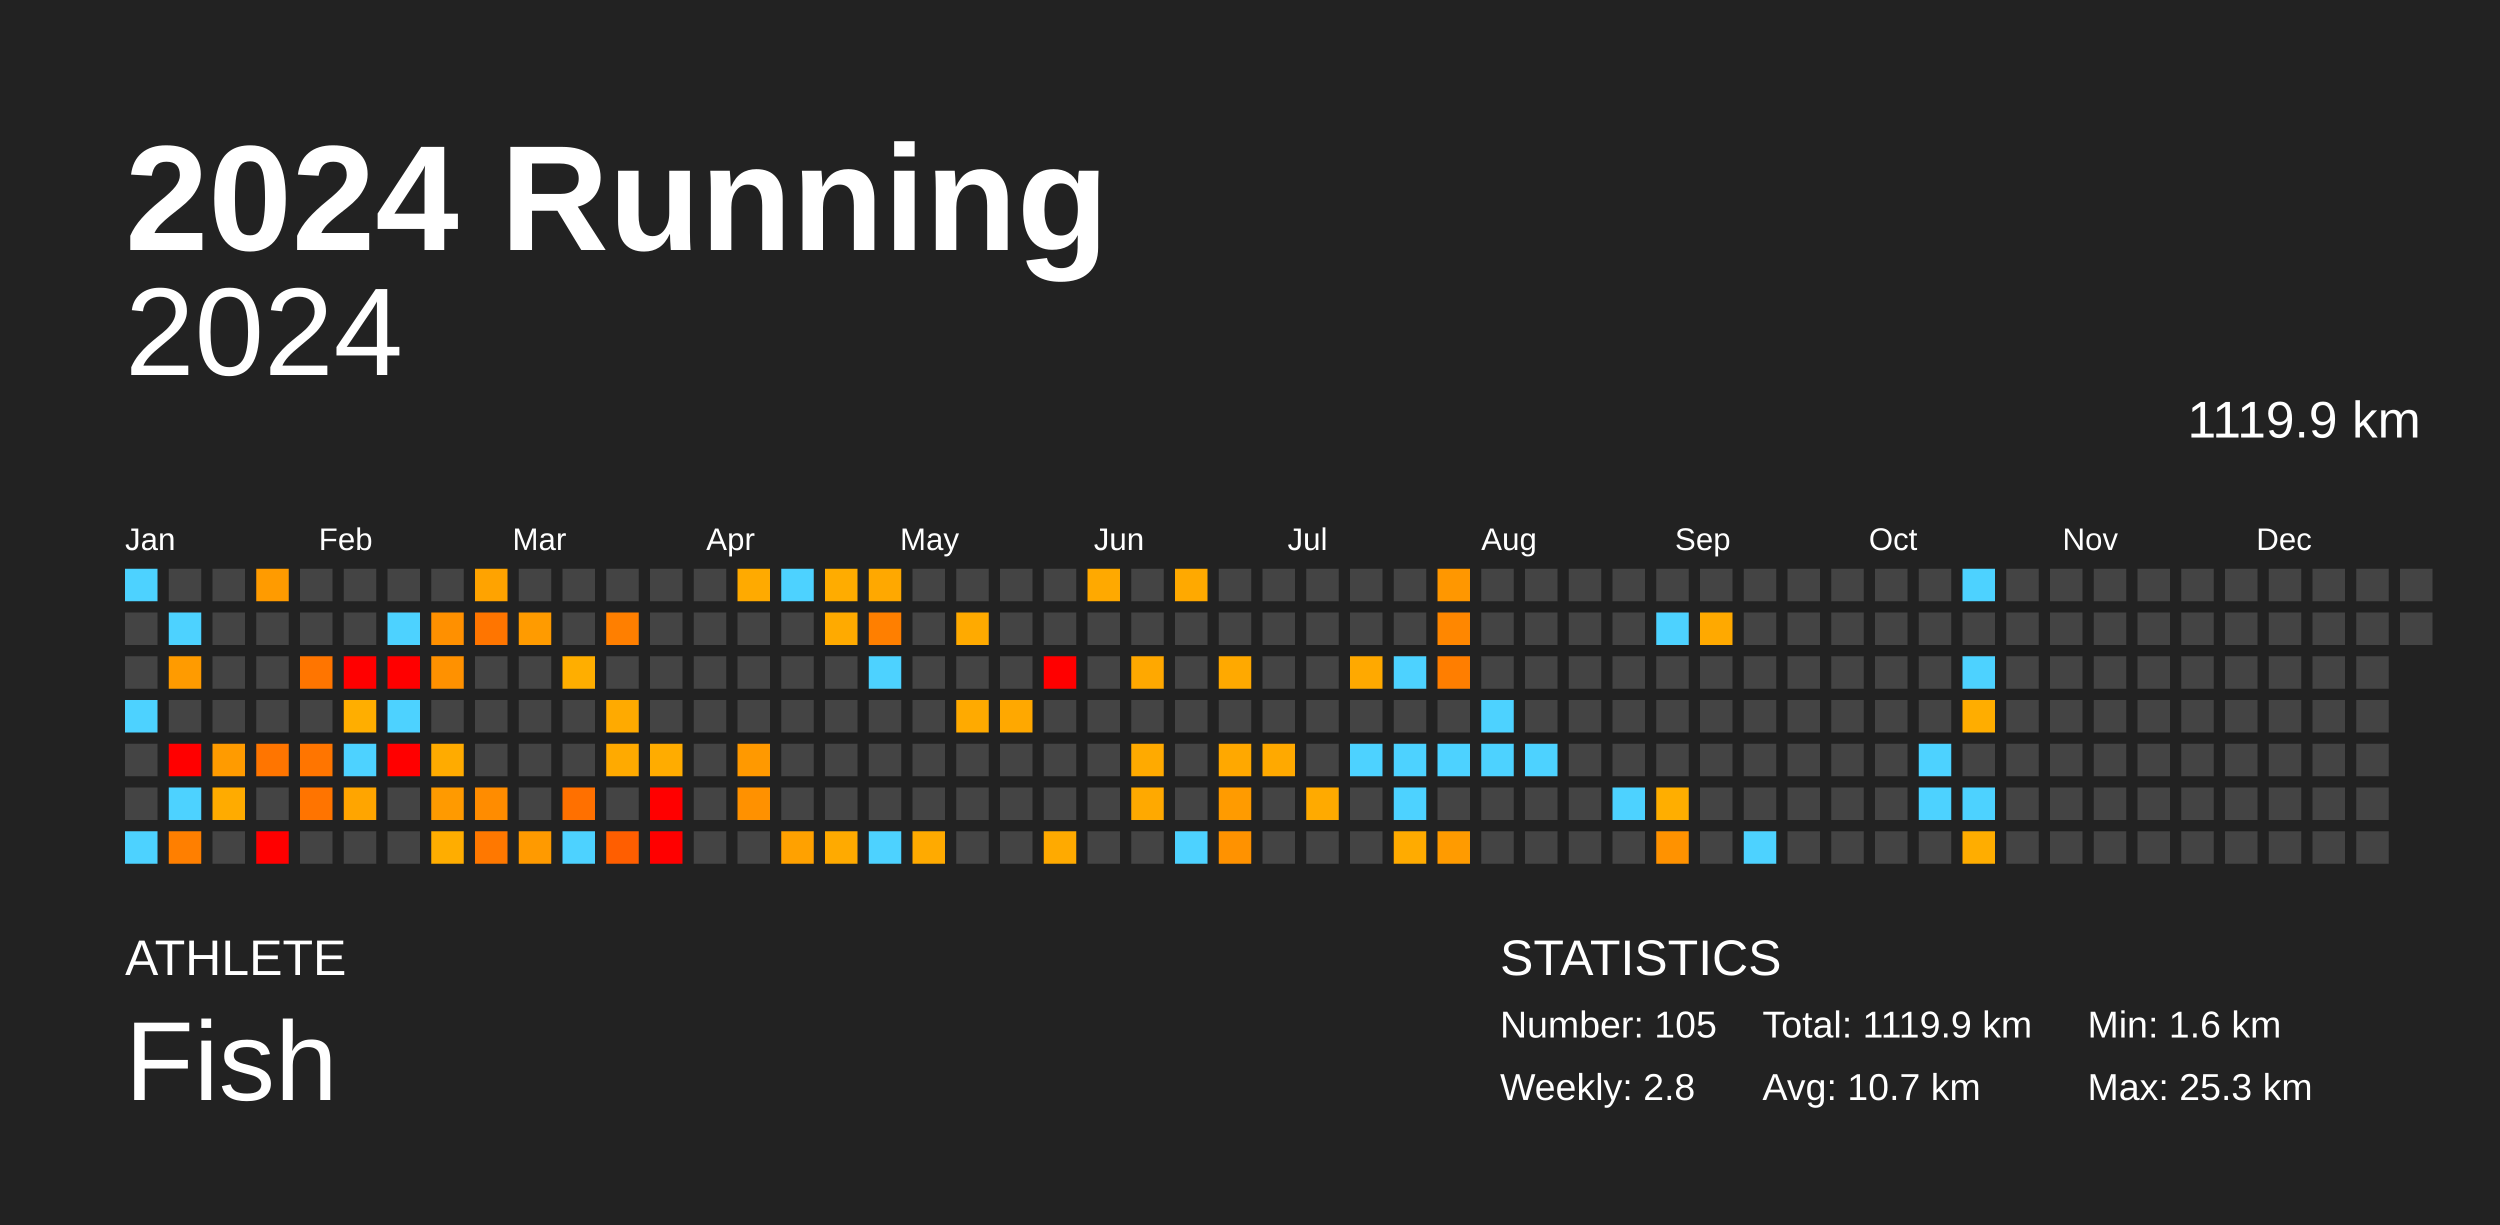
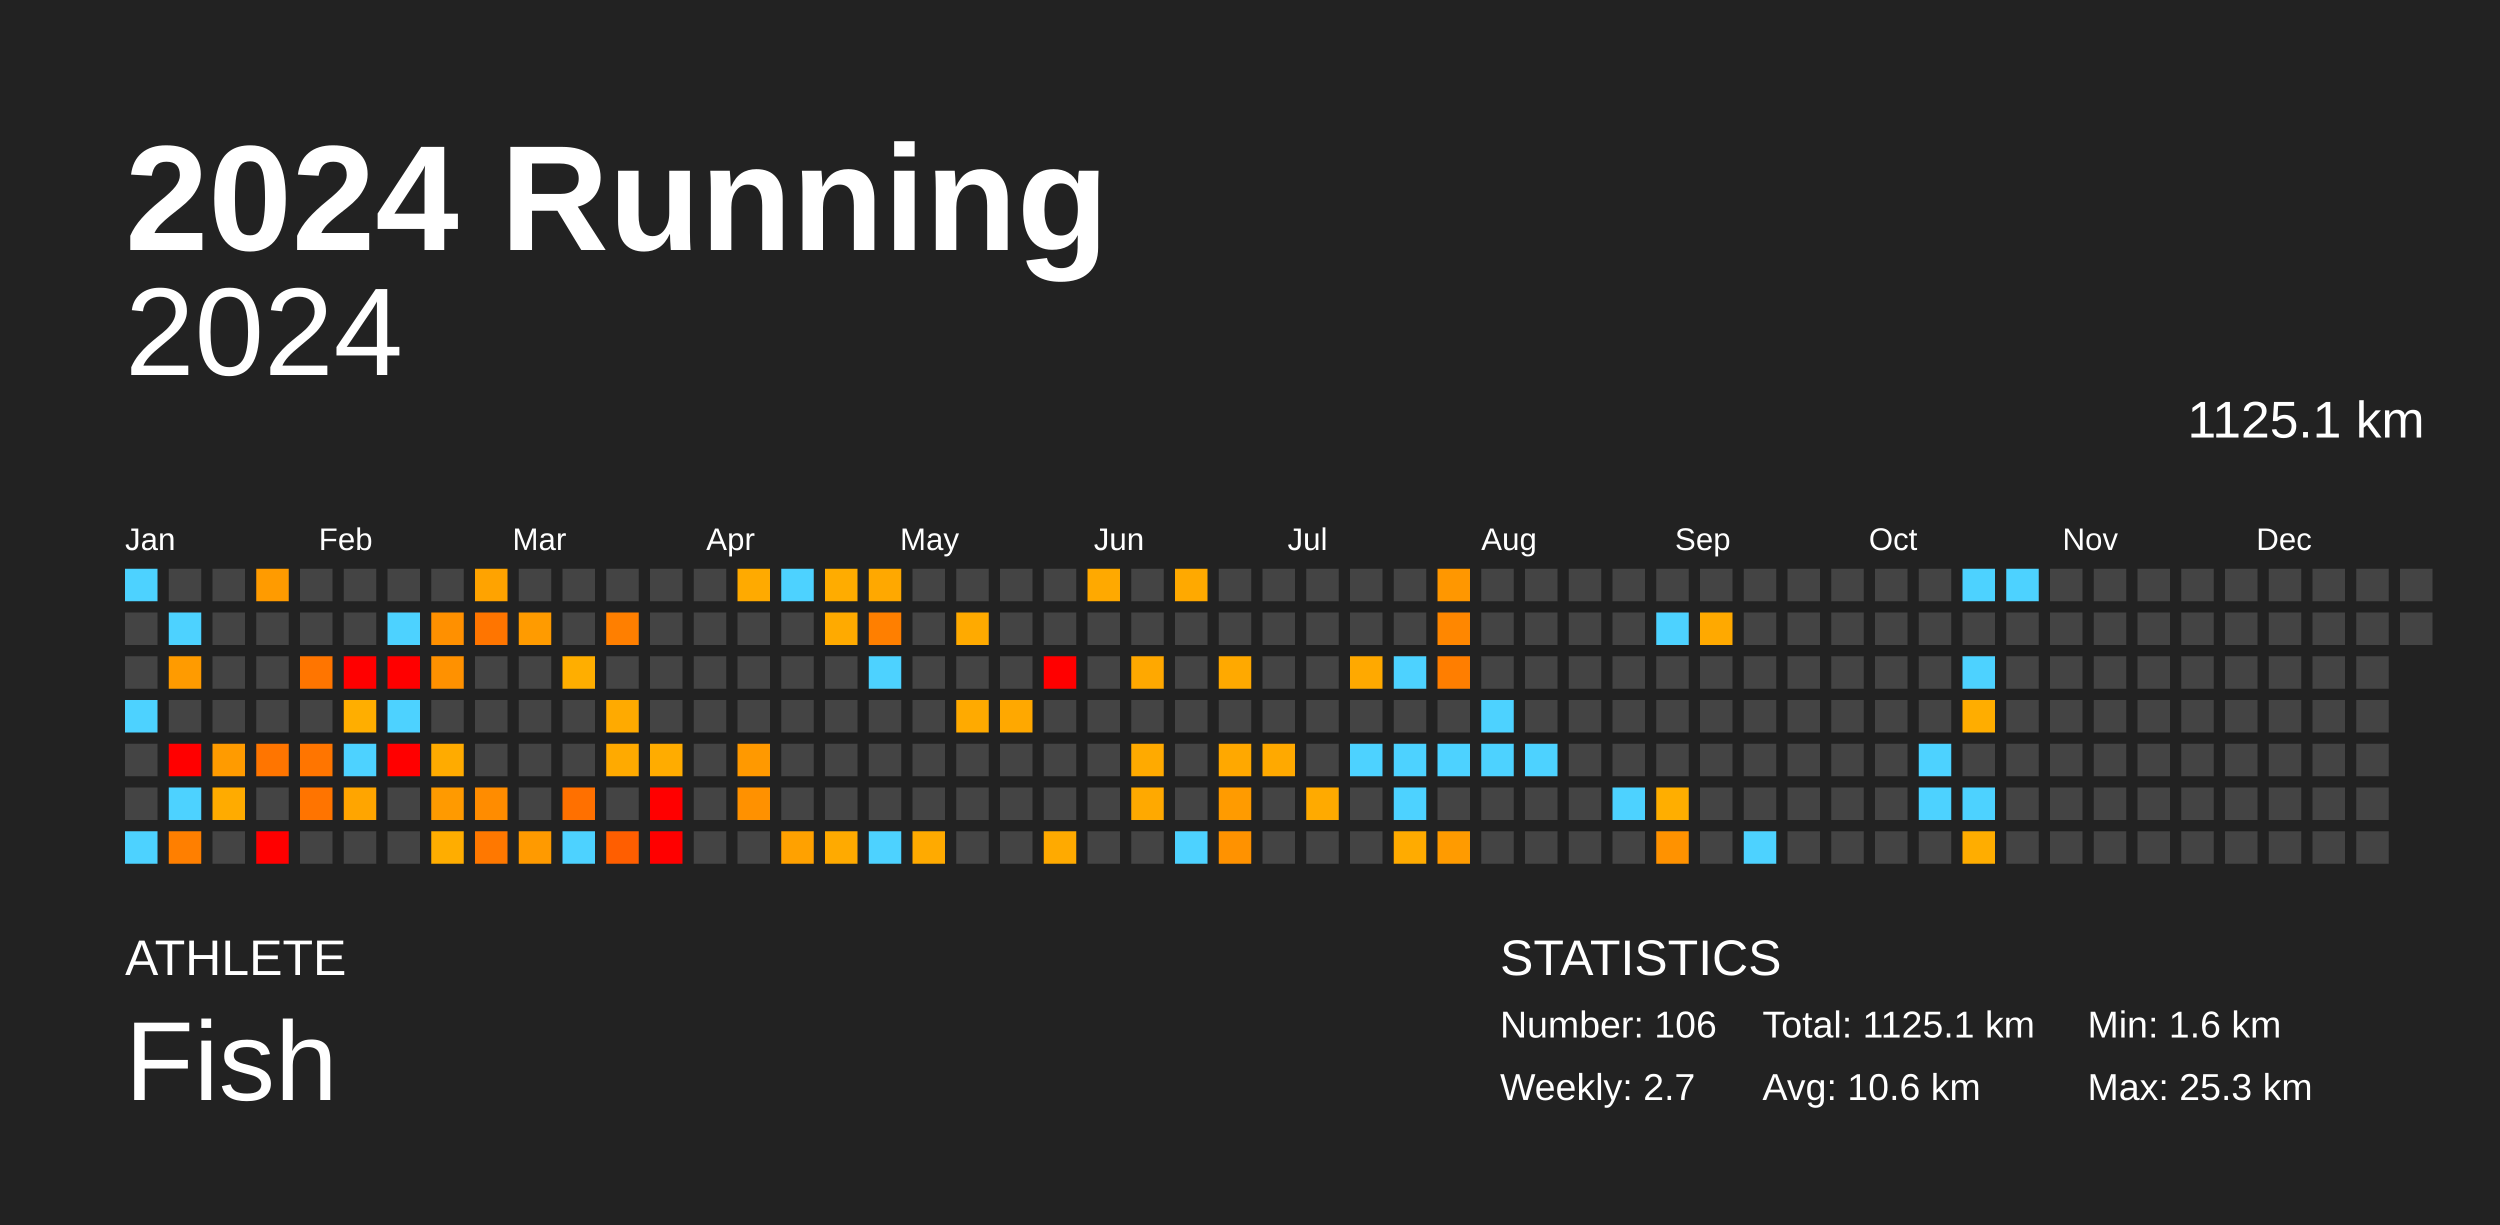
<svg xmlns="http://www.w3.org/2000/svg" baseProfile="full" height="98mm" version="1.1" viewBox="0,0,200,98" width="200mm">
  <defs />
  <rect fill="#222222" height="98" width="200" x="0" y="0" />
  <text fill="#FFFFFF" style="font-size:12px; font-family:Arial; font-weight:bold;" x="10" y="20">2024 Running</text>
  <text fill="#FFFFFF" style="font-size:4px; font-family:Arial" x="10" y="78">ATHLETE</text>
  <text fill="#FFFFFF" style="font-size:9px; font-family:Arial" x="10" y="88">Fish</text>
  <text fill="#FFFFFF" style="font-size:4px; font-family:Arial" x="120" y="78">STATISTICS</text>
-   <text fill="#FFFFFF" style="font-size:3px; font-family:Arial" x="120" y="83">Number: 105</text>
-   <text fill="#FFFFFF" style="font-size:3px; font-family:Arial" x="120" y="88">Weekly: 2.8</text>
-   <text fill="#FFFFFF" style="font-size:3px; font-family:Arial" x="141" y="83">Total: 1119.9 km</text>
-   <text fill="#FFFFFF" style="font-size:3px; font-family:Arial" x="141" y="88">Avg: 10.7 km</text>
+   <text fill="#FFFFFF" style="font-size:3px; font-family:Arial" x="120" y="83">Number: 106</text>
+   <text fill="#FFFFFF" style="font-size:3px; font-family:Arial" x="120" y="88">Weekly: 2.7</text>
+   <text fill="#FFFFFF" style="font-size:3px; font-family:Arial" x="141" y="83">Total: 1125.1 km</text>
+   <text fill="#FFFFFF" style="font-size:3px; font-family:Arial" x="141" y="88">Avg: 10.6 km</text>
  <text fill="#FFFFFF" style="font-size:3px; font-family:Arial" x="167" y="83">Min: 1.6 km</text>
  <text fill="#FFFFFF" style="font-size:3px; font-family:Arial" x="167" y="88">Max: 25.3 km</text>
  <text alignment-baseline="hanging" fill="#FFFFFF" style="font-size:10.0px; font-family:Arial;" x="10" y="30">2024</text>
-   <text alignment-baseline="hanging" fill="#FFFFFF" style="font-size:4.125px; font-family:Arial;" x="175" y="35">1119.9 km</text>
+   <text alignment-baseline="hanging" fill="#FFFFFF" style="font-size:4.125px; font-family:Arial;" x="175" y="35">1125.1 km</text>
  <text fill="#FFFFFF" style="font-size:2.5px; font-family:Arial" x="10.0" y="44">Jan</text>
  <text fill="#FFFFFF" style="font-size:2.5px; font-family:Arial" x="25.5" y="44">Feb</text>
  <text fill="#FFFFFF" style="font-size:2.5px; font-family:Arial" x="41.0" y="44">Mar</text>
  <text fill="#FFFFFF" style="font-size:2.5px; font-family:Arial" x="56.5" y="44">Apr</text>
  <text fill="#FFFFFF" style="font-size:2.5px; font-family:Arial" x="72.0" y="44">May</text>
  <text fill="#FFFFFF" style="font-size:2.5px; font-family:Arial" x="87.5" y="44">Jun</text>
  <text fill="#FFFFFF" style="font-size:2.5px; font-family:Arial" x="103.0" y="44">Jul</text>
  <text fill="#FFFFFF" style="font-size:2.5px; font-family:Arial" x="118.5" y="44">Aug</text>
  <text fill="#FFFFFF" style="font-size:2.5px; font-family:Arial" x="134.0" y="44">Sep</text>
  <text fill="#FFFFFF" style="font-size:2.5px; font-family:Arial" x="149.5" y="44">Oct</text>
  <text fill="#FFFFFF" style="font-size:2.5px; font-family:Arial" x="165.0" y="44">Nov</text>
  <text fill="#FFFFFF" style="font-size:2.5px; font-family:Arial" x="180.5" y="44">Dec</text>
  <rect fill="#4dd2ff" height="2.6" width="2.6" x="10.0" y="45.5" />
  <rect fill="#444444" height="2.6" width="2.6" x="10.0" y="49.0" />
  <rect fill="#444444" height="2.6" width="2.6" x="10.0" y="52.5" />
  <rect fill="#4dd2ff" height="2.6" width="2.6" x="10.0" y="56.0" />
  <rect fill="#444444" height="2.6" width="2.6" x="10.0" y="59.5" />
  <rect fill="#444444" height="2.6" width="2.6" x="10.0" y="63.0" />
  <rect fill="#4dd2ff" height="2.6" width="2.6" x="10.0" y="66.5" />
  <rect fill="#444444" height="2.6" width="2.6" x="13.5" y="45.5" />
  <rect fill="#4dd2ff" height="2.6" width="2.6" x="13.5" y="49.0" />
  <rect fill="#ff9b00" height="2.6" width="2.6" x="13.5" y="52.5" />
  <rect fill="#444444" height="2.6" width="2.6" x="13.5" y="56.0" />
  <rect fill="red" height="2.6" width="2.6" x="13.5" y="59.5" />
  <rect fill="#4dd2ff" height="2.6" width="2.6" x="13.5" y="63.0" />
  <rect fill="#ff7f00" height="2.6" width="2.6" x="13.5" y="66.5" />
  <rect fill="#444444" height="2.6" width="2.6" x="17.0" y="45.5" />
  <rect fill="#444444" height="2.6" width="2.6" x="17.0" y="49.0" />
  <rect fill="#444444" height="2.6" width="2.6" x="17.0" y="52.5" />
  <rect fill="#444444" height="2.6" width="2.6" x="17.0" y="56.0" />
  <rect fill="#ff9b00" height="2.6" width="2.6" x="17.0" y="59.5" />
  <rect fill="#ffab00" height="2.6" width="2.6" x="17.0" y="63.0" />
  <rect fill="#444444" height="2.6" width="2.6" x="17.0" y="66.5" />
  <rect fill="#ff9b00" height="2.6" width="2.6" x="20.5" y="45.5" />
  <rect fill="#444444" height="2.6" width="2.6" x="20.5" y="49.0" />
  <rect fill="#444444" height="2.6" width="2.6" x="20.5" y="52.5" />
  <rect fill="#444444" height="2.6" width="2.6" x="20.5" y="56.0" />
  <rect fill="#ff7500" height="2.6" width="2.6" x="20.5" y="59.5" />
  <rect fill="#444444" height="2.6" width="2.6" x="20.5" y="63.0" />
  <rect fill="red" height="2.6" width="2.6" x="20.5" y="66.5" />
  <rect fill="#444444" height="2.6" width="2.6" x="24.0" y="45.5" />
  <rect fill="#444444" height="2.6" width="2.6" x="24.0" y="49.0" />
  <rect fill="#ff7500" height="2.6" width="2.6" x="24.0" y="52.5" />
  <rect fill="#444444" height="2.6" width="2.6" x="24.0" y="56.0" />
  <rect fill="#ff7500" height="2.6" width="2.6" x="24.0" y="59.5" />
  <rect fill="#ff7400" height="2.6" width="2.6" x="24.0" y="63.0" />
  <rect fill="#444444" height="2.6" width="2.6" x="24.0" y="66.5" />
  <rect fill="#444444" height="2.6" width="2.6" x="27.5" y="45.5" />
  <rect fill="#444444" height="2.6" width="2.6" x="27.5" y="49.0" />
  <rect fill="red" height="2.6" width="2.6" x="27.5" y="52.5" />
  <rect fill="#ffae00" height="2.6" width="2.6" x="27.5" y="56.0" />
  <rect fill="#4dd2ff" height="2.6" width="2.6" x="27.5" y="59.5" />
  <rect fill="#ffa500" height="2.6" width="2.6" x="27.5" y="63.0" />
  <rect fill="#444444" height="2.6" width="2.6" x="27.5" y="66.5" />
  <rect fill="#444444" height="2.6" width="2.6" x="31.0" y="45.5" />
  <rect fill="#4dd2ff" height="2.6" width="2.6" x="31.0" y="49.0" />
  <rect fill="red" height="2.6" width="2.6" x="31.0" y="52.5" />
  <rect fill="#4dd2ff" height="2.6" width="2.6" x="31.0" y="56.0" />
  <rect fill="red" height="2.6" width="2.6" x="31.0" y="59.5" />
  <rect fill="#444444" height="2.6" width="2.6" x="31.0" y="63.0" />
  <rect fill="#444444" height="2.6" width="2.6" x="31.0" y="66.5" />
  <rect fill="#444444" height="2.6" width="2.6" x="34.5" y="45.5" />
  <rect fill="#ff9000" height="2.6" width="2.6" x="34.5" y="49.0" />
  <rect fill="#ff9100" height="2.6" width="2.6" x="34.5" y="52.5" />
  <rect fill="#444444" height="2.6" width="2.6" x="34.5" y="56.0" />
  <rect fill="#ffab00" height="2.6" width="2.6" x="34.5" y="59.5" />
  <rect fill="#ff9a00" height="2.6" width="2.6" x="34.5" y="63.0" />
  <rect fill="#ffad00" height="2.6" width="2.6" x="34.5" y="66.5" />
  <rect fill="#ffa300" height="2.6" width="2.6" x="38.0" y="45.5" />
  <rect fill="#ff7500" height="2.6" width="2.6" x="38.0" y="49.0" />
  <rect fill="#444444" height="2.6" width="2.6" x="38.0" y="52.5" />
  <rect fill="#444444" height="2.6" width="2.6" x="38.0" y="56.0" />
  <rect fill="#444444" height="2.6" width="2.6" x="38.0" y="59.5" />
  <rect fill="#ff8c00" height="2.6" width="2.6" x="38.0" y="63.0" />
  <rect fill="#ff7800" height="2.6" width="2.6" x="38.0" y="66.5" />
  <rect fill="#444444" height="2.6" width="2.6" x="41.5" y="45.5" />
  <rect fill="#ff9b00" height="2.6" width="2.6" x="41.5" y="49.0" />
  <rect fill="#444444" height="2.6" width="2.6" x="41.5" y="52.5" />
  <rect fill="#444444" height="2.6" width="2.6" x="41.5" y="56.0" />
  <rect fill="#444444" height="2.6" width="2.6" x="41.5" y="59.5" />
  <rect fill="#444444" height="2.6" width="2.6" x="41.5" y="63.0" />
  <rect fill="#ff9a00" height="2.6" width="2.6" x="41.5" y="66.5" />
  <rect fill="#444444" height="2.6" width="2.6" x="45.0" y="45.5" />
  <rect fill="#444444" height="2.6" width="2.6" x="45.0" y="49.0" />
  <rect fill="#ffae00" height="2.6" width="2.6" x="45.0" y="52.5" />
  <rect fill="#444444" height="2.6" width="2.6" x="45.0" y="56.0" />
  <rect fill="#444444" height="2.6" width="2.6" x="45.0" y="59.5" />
  <rect fill="#ff7000" height="2.6" width="2.6" x="45.0" y="63.0" />
  <rect fill="#4dd2ff" height="2.6" width="2.6" x="45.0" y="66.5" />
  <rect fill="#444444" height="2.6" width="2.6" x="48.5" y="45.5" />
  <rect fill="#ff7f00" height="2.6" width="2.6" x="48.5" y="49.0" />
  <rect fill="#444444" height="2.6" width="2.6" x="48.5" y="52.5" />
  <rect fill="#ffaa00" height="2.6" width="2.6" x="48.5" y="56.0" />
  <rect fill="#ffaa00" height="2.6" width="2.6" x="48.5" y="59.5" />
  <rect fill="#444444" height="2.6" width="2.6" x="48.5" y="63.0" />
  <rect fill="#ff5e00" height="2.6" width="2.6" x="48.5" y="66.5" />
  <rect fill="#444444" height="2.6" width="2.6" x="52.0" y="45.5" />
  <rect fill="#444444" height="2.6" width="2.6" x="52.0" y="49.0" />
  <rect fill="#444444" height="2.6" width="2.6" x="52.0" y="52.5" />
  <rect fill="#444444" height="2.6" width="2.6" x="52.0" y="56.0" />
  <rect fill="#ffac00" height="2.6" width="2.6" x="52.0" y="59.5" />
  <rect fill="red" height="2.6" width="2.6" x="52.0" y="63.0" />
  <rect fill="red" height="2.6" width="2.6" x="52.0" y="66.5" />
  <rect fill="#444444" height="2.6" width="2.6" x="55.5" y="45.5" />
  <rect fill="#444444" height="2.6" width="2.6" x="55.5" y="49.0" />
  <rect fill="#444444" height="2.6" width="2.6" x="55.5" y="52.5" />
  <rect fill="#444444" height="2.6" width="2.6" x="55.5" y="56.0" />
  <rect fill="#444444" height="2.6" width="2.6" x="55.5" y="59.5" />
  <rect fill="#444444" height="2.6" width="2.6" x="55.5" y="63.0" />
  <rect fill="#444444" height="2.6" width="2.6" x="55.5" y="66.5" />
  <rect fill="#ffaa00" height="2.6" width="2.6" x="59.0" y="45.5" />
  <rect fill="#444444" height="2.6" width="2.6" x="59.0" y="49.0" />
  <rect fill="#444444" height="2.6" width="2.6" x="59.0" y="52.5" />
  <rect fill="#444444" height="2.6" width="2.6" x="59.0" y="56.0" />
  <rect fill="#ff9900" height="2.6" width="2.6" x="59.0" y="59.5" />
  <rect fill="#ff9100" height="2.6" width="2.6" x="59.0" y="63.0" />
  <rect fill="#444444" height="2.6" width="2.6" x="59.0" y="66.5" />
  <rect fill="#4dd2ff" height="2.6" width="2.6" x="62.5" y="45.5" />
  <rect fill="#444444" height="2.6" width="2.6" x="62.5" y="49.0" />
  <rect fill="#444444" height="2.6" width="2.6" x="62.5" y="52.5" />
  <rect fill="#444444" height="2.6" width="2.6" x="62.5" y="56.0" />
  <rect fill="#444444" height="2.6" width="2.6" x="62.5" y="59.5" />
  <rect fill="#444444" height="2.6" width="2.6" x="62.5" y="63.0" />
  <rect fill="#ffa100" height="2.6" width="2.6" x="62.5" y="66.5" />
  <rect fill="#ffac00" height="2.6" width="2.6" x="66.0" y="45.5" />
  <rect fill="#ffaa00" height="2.6" width="2.6" x="66.0" y="49.0" />
  <rect fill="#444444" height="2.6" width="2.6" x="66.0" y="52.5" />
  <rect fill="#444444" height="2.6" width="2.6" x="66.0" y="56.0" />
  <rect fill="#444444" height="2.6" width="2.6" x="66.0" y="59.5" />
  <rect fill="#444444" height="2.6" width="2.6" x="66.0" y="63.0" />
  <rect fill="#ffaa00" height="2.6" width="2.6" x="66.0" y="66.5" />
  <rect fill="#ffa800" height="2.6" width="2.6" x="69.5" y="45.5" />
  <rect fill="#ff7f00" height="2.6" width="2.6" x="69.5" y="49.0" />
  <rect fill="#4dd2ff" height="2.6" width="2.6" x="69.5" y="52.5" />
  <rect fill="#444444" height="2.6" width="2.6" x="69.5" y="56.0" />
  <rect fill="#444444" height="2.6" width="2.6" x="69.5" y="59.5" />
  <rect fill="#444444" height="2.6" width="2.6" x="69.5" y="63.0" />
  <rect fill="#4dd2ff" height="2.6" width="2.6" x="69.5" y="66.5" />
  <rect fill="#444444" height="2.6" width="2.6" x="73.0" y="45.5" />
  <rect fill="#444444" height="2.6" width="2.6" x="73.0" y="49.0" />
  <rect fill="#444444" height="2.6" width="2.6" x="73.0" y="52.5" />
  <rect fill="#444444" height="2.6" width="2.6" x="73.0" y="56.0" />
  <rect fill="#444444" height="2.6" width="2.6" x="73.0" y="59.5" />
  <rect fill="#444444" height="2.6" width="2.6" x="73.0" y="63.0" />
  <rect fill="#ffaa00" height="2.6" width="2.6" x="73.0" y="66.5" />
  <rect fill="#444444" height="2.6" width="2.6" x="76.5" y="45.5" />
  <rect fill="#ffaa00" height="2.6" width="2.6" x="76.5" y="49.0" />
  <rect fill="#444444" height="2.6" width="2.6" x="76.5" y="52.5" />
  <rect fill="#ffaa00" height="2.6" width="2.6" x="76.5" y="56.0" />
  <rect fill="#444444" height="2.6" width="2.6" x="76.5" y="59.5" />
  <rect fill="#444444" height="2.6" width="2.6" x="76.5" y="63.0" />
  <rect fill="#444444" height="2.6" width="2.6" x="76.5" y="66.5" />
  <rect fill="#444444" height="2.6" width="2.6" x="80.0" y="45.5" />
  <rect fill="#444444" height="2.6" width="2.6" x="80.0" y="49.0" />
  <rect fill="#444444" height="2.6" width="2.6" x="80.0" y="52.5" />
  <rect fill="#ffa800" height="2.6" width="2.6" x="80.0" y="56.0" />
  <rect fill="#444444" height="2.6" width="2.6" x="80.0" y="59.5" />
  <rect fill="#444444" height="2.6" width="2.6" x="80.0" y="63.0" />
  <rect fill="#444444" height="2.6" width="2.6" x="80.0" y="66.5" />
  <rect fill="#444444" height="2.6" width="2.6" x="83.5" y="45.5" />
  <rect fill="#444444" height="2.6" width="2.6" x="83.5" y="49.0" />
  <rect fill="red" height="2.6" width="2.6" x="83.5" y="52.5" />
  <rect fill="#444444" height="2.6" width="2.6" x="83.5" y="56.0" />
  <rect fill="#444444" height="2.6" width="2.6" x="83.5" y="59.5" />
  <rect fill="#444444" height="2.6" width="2.6" x="83.5" y="63.0" />
  <rect fill="#ffaa00" height="2.6" width="2.6" x="83.5" y="66.5" />
  <rect fill="#ffa900" height="2.6" width="2.6" x="87.0" y="45.5" />
  <rect fill="#444444" height="2.6" width="2.6" x="87.0" y="49.0" />
  <rect fill="#444444" height="2.6" width="2.6" x="87.0" y="52.5" />
  <rect fill="#444444" height="2.6" width="2.6" x="87.0" y="56.0" />
  <rect fill="#444444" height="2.6" width="2.6" x="87.0" y="59.5" />
  <rect fill="#444444" height="2.6" width="2.6" x="87.0" y="63.0" />
  <rect fill="#444444" height="2.6" width="2.6" x="87.0" y="66.5" />
  <rect fill="#444444" height="2.6" width="2.6" x="90.5" y="45.5" />
  <rect fill="#444444" height="2.6" width="2.6" x="90.5" y="49.0" />
  <rect fill="#ffa800" height="2.6" width="2.6" x="90.5" y="52.5" />
  <rect fill="#444444" height="2.6" width="2.6" x="90.5" y="56.0" />
  <rect fill="#ffaa00" height="2.6" width="2.6" x="90.5" y="59.5" />
  <rect fill="#ffa900" height="2.6" width="2.6" x="90.5" y="63.0" />
  <rect fill="#444444" height="2.6" width="2.6" x="90.5" y="66.5" />
  <rect fill="#ffa900" height="2.6" width="2.6" x="94.0" y="45.5" />
  <rect fill="#444444" height="2.6" width="2.6" x="94.0" y="49.0" />
  <rect fill="#444444" height="2.6" width="2.6" x="94.0" y="52.5" />
  <rect fill="#444444" height="2.6" width="2.6" x="94.0" y="56.0" />
  <rect fill="#444444" height="2.6" width="2.6" x="94.0" y="59.5" />
  <rect fill="#444444" height="2.6" width="2.6" x="94.0" y="63.0" />
  <rect fill="#4dd2ff" height="2.6" width="2.6" x="94.0" y="66.5" />
  <rect fill="#444444" height="2.6" width="2.6" x="97.5" y="45.5" />
  <rect fill="#444444" height="2.6" width="2.6" x="97.5" y="49.0" />
  <rect fill="#ffa900" height="2.6" width="2.6" x="97.5" y="52.5" />
  <rect fill="#444444" height="2.6" width="2.6" x="97.5" y="56.0" />
  <rect fill="#ffa800" height="2.6" width="2.6" x="97.5" y="59.5" />
  <rect fill="#ff9b00" height="2.6" width="2.6" x="97.5" y="63.0" />
  <rect fill="#ff9200" height="2.6" width="2.6" x="97.5" y="66.5" />
  <rect fill="#444444" height="2.6" width="2.6" x="101.0" y="45.5" />
  <rect fill="#444444" height="2.6" width="2.6" x="101.0" y="49.0" />
  <rect fill="#444444" height="2.6" width="2.6" x="101.0" y="52.5" />
  <rect fill="#444444" height="2.6" width="2.6" x="101.0" y="56.0" />
  <rect fill="#ffa900" height="2.6" width="2.6" x="101.0" y="59.5" />
  <rect fill="#444444" height="2.6" width="2.6" x="101.0" y="63.0" />
  <rect fill="#444444" height="2.6" width="2.6" x="101.0" y="66.5" />
  <rect fill="#444444" height="2.6" width="2.6" x="104.5" y="45.5" />
  <rect fill="#444444" height="2.6" width="2.6" x="104.5" y="49.0" />
  <rect fill="#444444" height="2.6" width="2.6" x="104.5" y="52.5" />
  <rect fill="#444444" height="2.6" width="2.6" x="104.5" y="56.0" />
  <rect fill="#444444" height="2.6" width="2.6" x="104.5" y="59.5" />
  <rect fill="#ffaa00" height="2.6" width="2.6" x="104.5" y="63.0" />
  <rect fill="#444444" height="2.6" width="2.6" x="104.5" y="66.5" />
  <rect fill="#444444" height="2.6" width="2.6" x="108.0" y="45.5" />
  <rect fill="#444444" height="2.6" width="2.6" x="108.0" y="49.0" />
  <rect fill="#ffa900" height="2.6" width="2.6" x="108.0" y="52.5" />
  <rect fill="#444444" height="2.6" width="2.6" x="108.0" y="56.0" />
  <rect fill="#4dd2ff" height="2.6" width="2.6" x="108.0" y="59.5" />
  <rect fill="#444444" height="2.6" width="2.6" x="108.0" y="63.0" />
  <rect fill="#444444" height="2.6" width="2.6" x="108.0" y="66.5" />
  <rect fill="#444444" height="2.6" width="2.6" x="111.5" y="45.5" />
  <rect fill="#444444" height="2.6" width="2.6" x="111.5" y="49.0" />
  <rect fill="#4dd2ff" height="2.6" width="2.6" x="111.5" y="52.5" />
  <rect fill="#444444" height="2.6" width="2.6" x="111.5" y="56.0" />
  <rect fill="#4dd2ff" height="2.6" width="2.6" x="111.5" y="59.5" />
  <rect fill="#4dd2ff" height="2.6" width="2.6" x="111.5" y="63.0" />
  <rect fill="#ffab00" height="2.6" width="2.6" x="111.5" y="66.5" />
  <rect fill="#ff9700" height="2.6" width="2.6" x="115.0" y="45.5" />
  <rect fill="#ff8700" height="2.6" width="2.6" x="115.0" y="49.0" />
  <rect fill="#ff7e00" height="2.6" width="2.6" x="115.0" y="52.5" />
  <rect fill="#444444" height="2.6" width="2.6" x="115.0" y="56.0" />
  <rect fill="#4dd2ff" height="2.6" width="2.6" x="115.0" y="59.5" />
  <rect fill="#444444" height="2.6" width="2.6" x="115.0" y="63.0" />
  <rect fill="#ff9b00" height="2.6" width="2.6" x="115.0" y="66.5" />
  <rect fill="#444444" height="2.6" width="2.6" x="118.5" y="45.5" />
  <rect fill="#444444" height="2.6" width="2.6" x="118.5" y="49.0" />
  <rect fill="#444444" height="2.6" width="2.6" x="118.5" y="52.5" />
  <rect fill="#4dd2ff" height="2.6" width="2.6" x="118.5" y="56.0" />
  <rect fill="#4dd2ff" height="2.6" width="2.6" x="118.5" y="59.5" />
  <rect fill="#444444" height="2.6" width="2.6" x="118.5" y="63.0" />
  <rect fill="#444444" height="2.6" width="2.6" x="118.5" y="66.5" />
  <rect fill="#444444" height="2.6" width="2.6" x="122.0" y="45.5" />
  <rect fill="#444444" height="2.6" width="2.6" x="122.0" y="49.0" />
  <rect fill="#444444" height="2.6" width="2.6" x="122.0" y="52.5" />
  <rect fill="#444444" height="2.6" width="2.6" x="122.0" y="56.0" />
  <rect fill="#4dd2ff" height="2.6" width="2.6" x="122.0" y="59.5" />
  <rect fill="#444444" height="2.6" width="2.6" x="122.0" y="63.0" />
  <rect fill="#444444" height="2.6" width="2.6" x="122.0" y="66.5" />
  <rect fill="#444444" height="2.6" width="2.6" x="125.5" y="45.5" />
  <rect fill="#444444" height="2.6" width="2.6" x="125.5" y="49.0" />
  <rect fill="#444444" height="2.6" width="2.6" x="125.5" y="52.5" />
  <rect fill="#444444" height="2.6" width="2.6" x="125.5" y="56.0" />
  <rect fill="#444444" height="2.6" width="2.6" x="125.5" y="59.5" />
  <rect fill="#444444" height="2.6" width="2.6" x="125.5" y="63.0" />
  <rect fill="#444444" height="2.6" width="2.6" x="125.5" y="66.5" />
  <rect fill="#444444" height="2.6" width="2.6" x="129.0" y="45.5" />
  <rect fill="#444444" height="2.6" width="2.6" x="129.0" y="49.0" />
  <rect fill="#444444" height="2.6" width="2.6" x="129.0" y="52.5" />
  <rect fill="#444444" height="2.6" width="2.6" x="129.0" y="56.0" />
  <rect fill="#444444" height="2.6" width="2.6" x="129.0" y="59.5" />
  <rect fill="#4dd2ff" height="2.6" width="2.6" x="129.0" y="63.0" />
  <rect fill="#444444" height="2.6" width="2.6" x="129.0" y="66.5" />
  <rect fill="#444444" height="2.6" width="2.6" x="132.5" y="45.5" />
  <rect fill="#4dd2ff" height="2.6" width="2.6" x="132.5" y="49.0" />
  <rect fill="#444444" height="2.6" width="2.6" x="132.5" y="52.5" />
  <rect fill="#444444" height="2.6" width="2.6" x="132.5" y="56.0" />
  <rect fill="#444444" height="2.6" width="2.6" x="132.5" y="59.5" />
  <rect fill="#ffae00" height="2.6" width="2.6" x="132.5" y="63.0" />
  <rect fill="#ff9200" height="2.6" width="2.6" x="132.5" y="66.5" />
  <rect fill="#444444" height="2.6" width="2.6" x="136.0" y="45.5" />
  <rect fill="#ffa900" height="2.6" width="2.6" x="136.0" y="49.0" />
  <rect fill="#444444" height="2.6" width="2.6" x="136.0" y="52.5" />
  <rect fill="#444444" height="2.6" width="2.6" x="136.0" y="56.0" />
  <rect fill="#444444" height="2.6" width="2.6" x="136.0" y="59.5" />
  <rect fill="#444444" height="2.6" width="2.6" x="136.0" y="63.0" />
  <rect fill="#444444" height="2.6" width="2.6" x="136.0" y="66.5" />
  <rect fill="#444444" height="2.6" width="2.6" x="139.5" y="45.5" />
  <rect fill="#444444" height="2.6" width="2.6" x="139.5" y="49.0" />
  <rect fill="#444444" height="2.6" width="2.6" x="139.5" y="52.5" />
  <rect fill="#444444" height="2.6" width="2.6" x="139.5" y="56.0" />
  <rect fill="#444444" height="2.6" width="2.6" x="139.5" y="59.5" />
  <rect fill="#444444" height="2.6" width="2.6" x="139.5" y="63.0" />
  <rect fill="#4dd2ff" height="2.6" width="2.6" x="139.5" y="66.5" />
  <rect fill="#444444" height="2.6" width="2.6" x="143.0" y="45.5" />
  <rect fill="#444444" height="2.6" width="2.6" x="143.0" y="49.0" />
  <rect fill="#444444" height="2.6" width="2.6" x="143.0" y="52.5" />
  <rect fill="#444444" height="2.6" width="2.6" x="143.0" y="56.0" />
  <rect fill="#444444" height="2.6" width="2.6" x="143.0" y="59.5" />
  <rect fill="#444444" height="2.6" width="2.6" x="143.0" y="63.0" />
  <rect fill="#444444" height="2.6" width="2.6" x="143.0" y="66.5" />
  <rect fill="#444444" height="2.6" width="2.6" x="146.5" y="45.5" />
  <rect fill="#444444" height="2.6" width="2.6" x="146.5" y="49.0" />
  <rect fill="#444444" height="2.6" width="2.6" x="146.5" y="52.5" />
  <rect fill="#444444" height="2.6" width="2.6" x="146.5" y="56.0" />
  <rect fill="#444444" height="2.6" width="2.6" x="146.5" y="59.5" />
  <rect fill="#444444" height="2.6" width="2.6" x="146.5" y="63.0" />
  <rect fill="#444444" height="2.6" width="2.6" x="146.5" y="66.5" />
  <rect fill="#444444" height="2.6" width="2.6" x="150.0" y="45.5" />
  <rect fill="#444444" height="2.6" width="2.6" x="150.0" y="49.0" />
  <rect fill="#444444" height="2.6" width="2.6" x="150.0" y="52.5" />
  <rect fill="#444444" height="2.6" width="2.6" x="150.0" y="56.0" />
  <rect fill="#444444" height="2.6" width="2.6" x="150.0" y="59.5" />
  <rect fill="#444444" height="2.6" width="2.6" x="150.0" y="63.0" />
  <rect fill="#444444" height="2.6" width="2.6" x="150.0" y="66.5" />
  <rect fill="#444444" height="2.6" width="2.6" x="153.5" y="45.5" />
  <rect fill="#444444" height="2.6" width="2.6" x="153.5" y="49.0" />
  <rect fill="#444444" height="2.6" width="2.6" x="153.5" y="52.5" />
  <rect fill="#444444" height="2.6" width="2.6" x="153.5" y="56.0" />
  <rect fill="#4dd2ff" height="2.6" width="2.6" x="153.5" y="59.5" />
  <rect fill="#4dd2ff" height="2.6" width="2.6" x="153.5" y="63.0" />
  <rect fill="#444444" height="2.6" width="2.6" x="153.5" y="66.5" />
  <rect fill="#4dd2ff" height="2.6" width="2.6" x="157.0" y="45.5" />
  <rect fill="#444444" height="2.6" width="2.6" x="157.0" y="49.0" />
  <rect fill="#4dd2ff" height="2.6" width="2.6" x="157.0" y="52.5" />
  <rect fill="#ffad00" height="2.6" width="2.6" x="157.0" y="56.0" />
  <rect fill="#444444" height="2.6" width="2.6" x="157.0" y="59.5" />
  <rect fill="#4dd2ff" height="2.6" width="2.6" x="157.0" y="63.0" />
  <rect fill="#ffad00" height="2.6" width="2.6" x="157.0" y="66.5" />
-   <rect fill="#444444" height="2.6" width="2.6" x="160.5" y="45.5" />
+   <rect fill="#4dd2ff" height="2.6" width="2.6" x="160.5" y="45.5" />
  <rect fill="#444444" height="2.6" width="2.6" x="160.5" y="49.0" />
  <rect fill="#444444" height="2.6" width="2.6" x="160.5" y="52.5" />
  <rect fill="#444444" height="2.6" width="2.6" x="160.5" y="56.0" />
  <rect fill="#444444" height="2.6" width="2.6" x="160.5" y="59.5" />
  <rect fill="#444444" height="2.6" width="2.6" x="160.5" y="63.0" />
  <rect fill="#444444" height="2.6" width="2.6" x="160.5" y="66.5" />
  <rect fill="#444444" height="2.6" width="2.6" x="164.0" y="45.5" />
  <rect fill="#444444" height="2.6" width="2.6" x="164.0" y="49.0" />
  <rect fill="#444444" height="2.6" width="2.6" x="164.0" y="52.5" />
  <rect fill="#444444" height="2.6" width="2.6" x="164.0" y="56.0" />
  <rect fill="#444444" height="2.6" width="2.6" x="164.0" y="59.5" />
  <rect fill="#444444" height="2.6" width="2.6" x="164.0" y="63.0" />
  <rect fill="#444444" height="2.6" width="2.6" x="164.0" y="66.5" />
  <rect fill="#444444" height="2.6" width="2.6" x="167.5" y="45.5" />
  <rect fill="#444444" height="2.6" width="2.6" x="167.5" y="49.0" />
  <rect fill="#444444" height="2.6" width="2.6" x="167.5" y="52.5" />
  <rect fill="#444444" height="2.6" width="2.6" x="167.5" y="56.0" />
  <rect fill="#444444" height="2.6" width="2.6" x="167.5" y="59.5" />
  <rect fill="#444444" height="2.6" width="2.6" x="167.5" y="63.0" />
  <rect fill="#444444" height="2.6" width="2.6" x="167.5" y="66.5" />
  <rect fill="#444444" height="2.6" width="2.6" x="171.0" y="45.5" />
  <rect fill="#444444" height="2.6" width="2.6" x="171.0" y="49.0" />
  <rect fill="#444444" height="2.6" width="2.6" x="171.0" y="52.5" />
  <rect fill="#444444" height="2.6" width="2.6" x="171.0" y="56.0" />
  <rect fill="#444444" height="2.6" width="2.6" x="171.0" y="59.5" />
  <rect fill="#444444" height="2.6" width="2.6" x="171.0" y="63.0" />
  <rect fill="#444444" height="2.6" width="2.6" x="171.0" y="66.5" />
  <rect fill="#444444" height="2.6" width="2.6" x="174.5" y="45.5" />
  <rect fill="#444444" height="2.6" width="2.6" x="174.5" y="49.0" />
  <rect fill="#444444" height="2.6" width="2.6" x="174.5" y="52.5" />
  <rect fill="#444444" height="2.6" width="2.6" x="174.5" y="56.0" />
  <rect fill="#444444" height="2.6" width="2.6" x="174.5" y="59.5" />
  <rect fill="#444444" height="2.6" width="2.6" x="174.5" y="63.0" />
  <rect fill="#444444" height="2.6" width="2.6" x="174.5" y="66.5" />
  <rect fill="#444444" height="2.6" width="2.6" x="178.0" y="45.5" />
  <rect fill="#444444" height="2.6" width="2.6" x="178.0" y="49.0" />
  <rect fill="#444444" height="2.6" width="2.6" x="178.0" y="52.5" />
  <rect fill="#444444" height="2.6" width="2.6" x="178.0" y="56.0" />
  <rect fill="#444444" height="2.6" width="2.6" x="178.0" y="59.5" />
  <rect fill="#444444" height="2.6" width="2.6" x="178.0" y="63.0" />
  <rect fill="#444444" height="2.6" width="2.6" x="178.0" y="66.5" />
  <rect fill="#444444" height="2.6" width="2.6" x="181.5" y="45.5" />
  <rect fill="#444444" height="2.6" width="2.6" x="181.5" y="49.0" />
  <rect fill="#444444" height="2.6" width="2.6" x="181.5" y="52.5" />
  <rect fill="#444444" height="2.6" width="2.6" x="181.5" y="56.0" />
  <rect fill="#444444" height="2.6" width="2.6" x="181.5" y="59.5" />
  <rect fill="#444444" height="2.6" width="2.6" x="181.5" y="63.0" />
  <rect fill="#444444" height="2.6" width="2.6" x="181.5" y="66.5" />
  <rect fill="#444444" height="2.6" width="2.6" x="185.0" y="45.5" />
  <rect fill="#444444" height="2.6" width="2.6" x="185.0" y="49.0" />
  <rect fill="#444444" height="2.6" width="2.6" x="185.0" y="52.5" />
  <rect fill="#444444" height="2.6" width="2.6" x="185.0" y="56.0" />
  <rect fill="#444444" height="2.6" width="2.6" x="185.0" y="59.5" />
  <rect fill="#444444" height="2.6" width="2.6" x="185.0" y="63.0" />
  <rect fill="#444444" height="2.6" width="2.6" x="185.0" y="66.5" />
  <rect fill="#444444" height="2.6" width="2.6" x="188.5" y="45.5" />
  <rect fill="#444444" height="2.6" width="2.6" x="188.5" y="49.0" />
  <rect fill="#444444" height="2.6" width="2.6" x="188.5" y="52.5" />
  <rect fill="#444444" height="2.6" width="2.6" x="188.5" y="56.0" />
  <rect fill="#444444" height="2.6" width="2.6" x="188.5" y="59.5" />
  <rect fill="#444444" height="2.6" width="2.6" x="188.5" y="63.0" />
  <rect fill="#444444" height="2.6" width="2.6" x="188.5" y="66.5" />
  <rect fill="#444444" height="2.6" width="2.6" x="192.0" y="45.5" />
  <rect fill="#444444" height="2.6" width="2.6" x="192.0" y="49.0" />
</svg>
